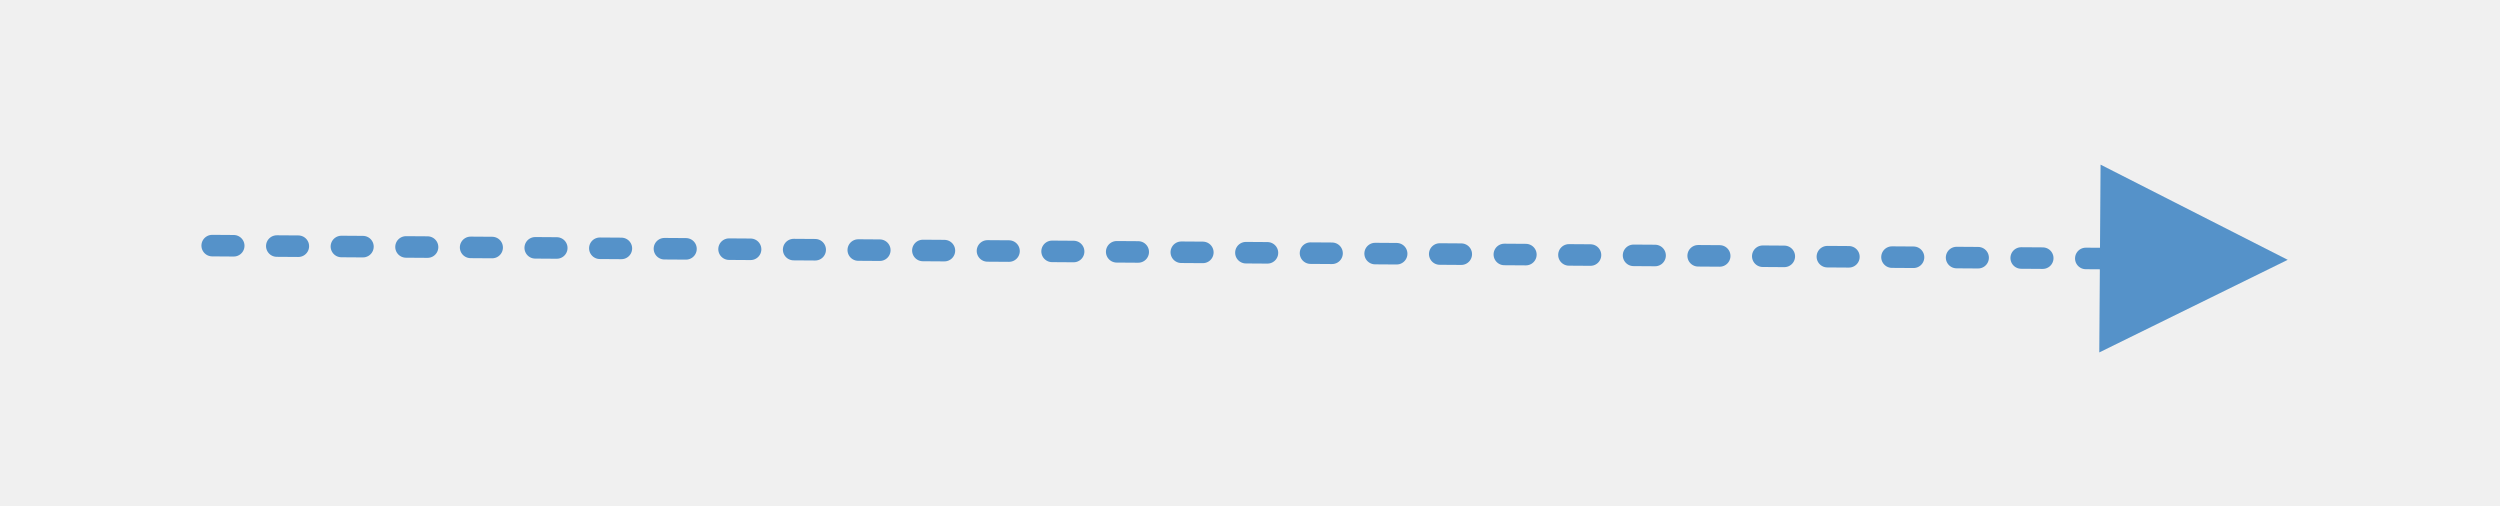
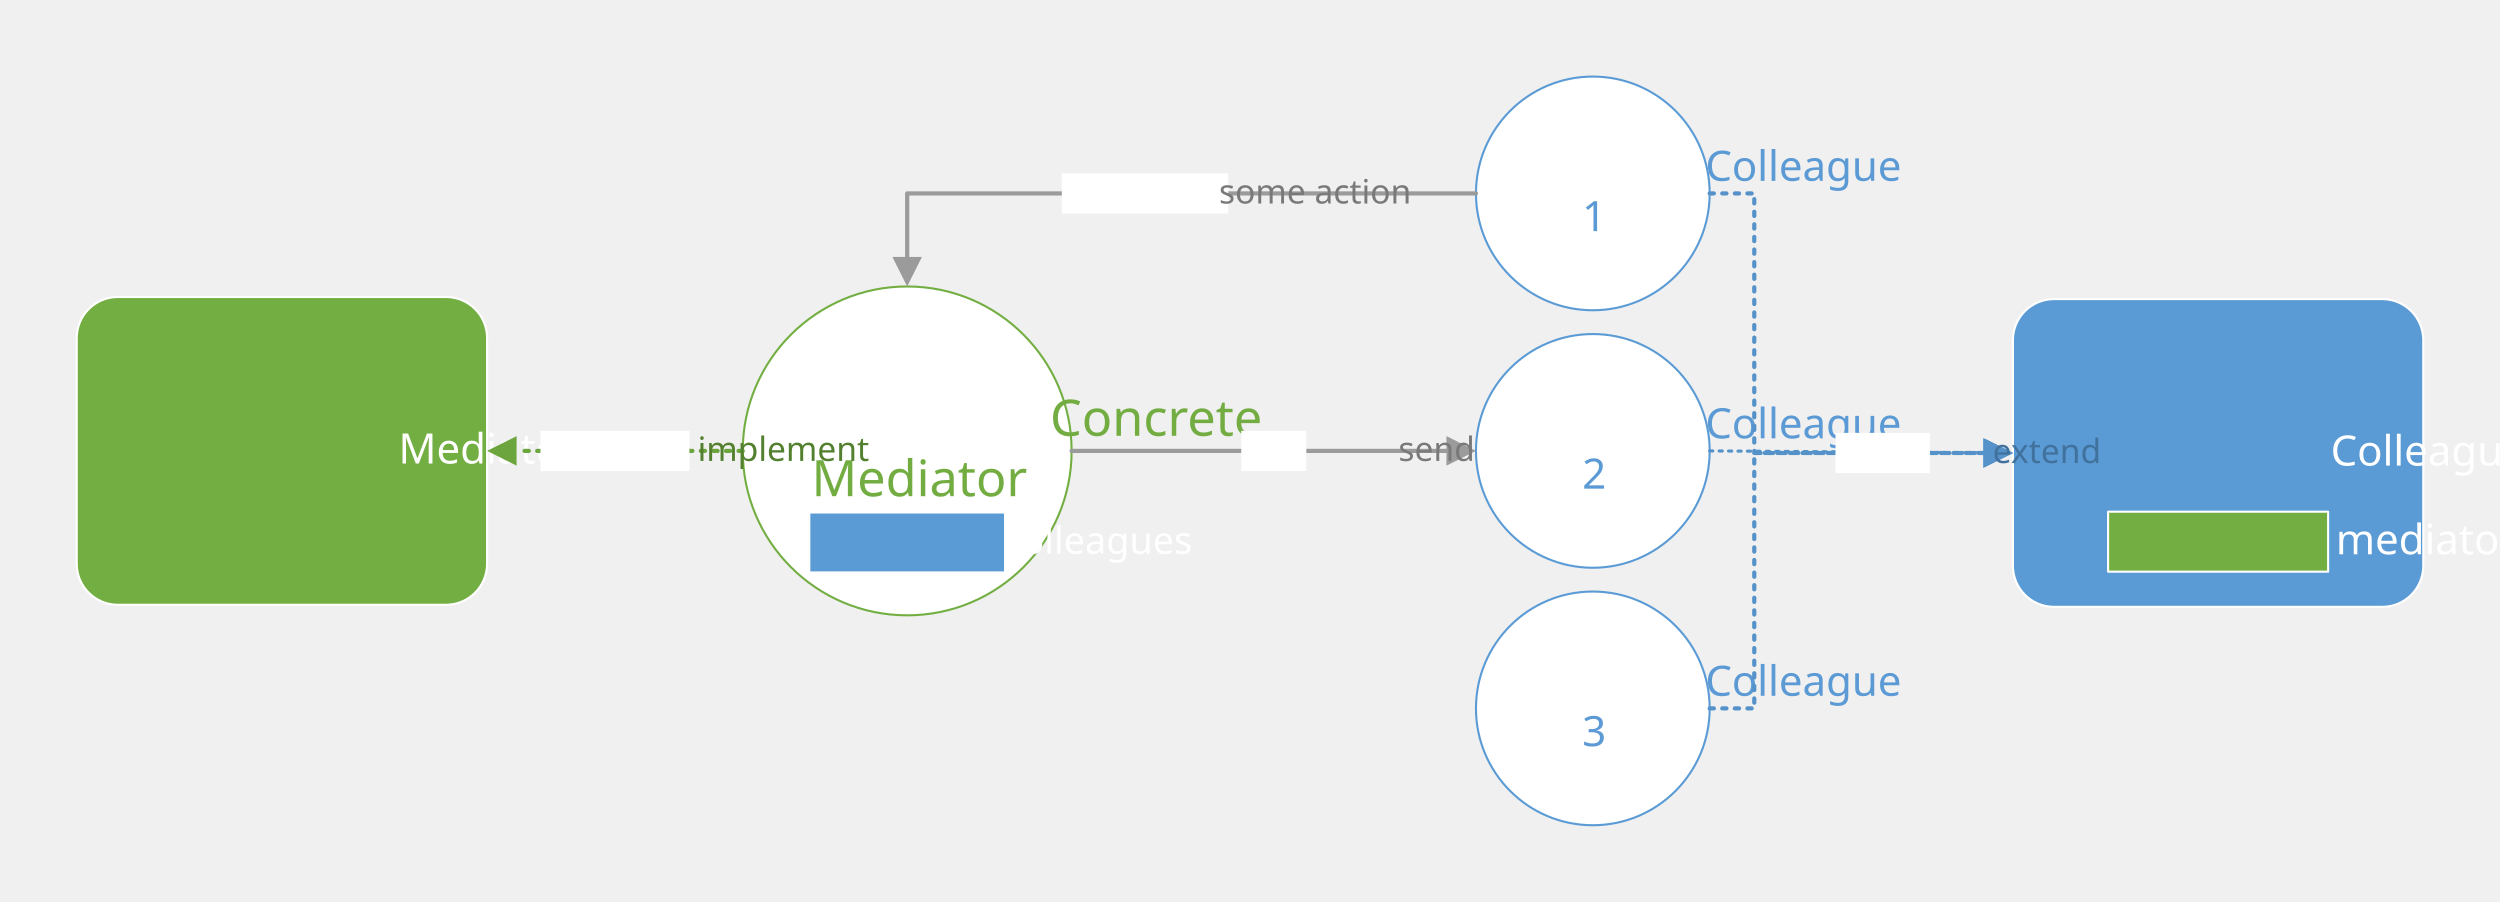
- <svg xmlns="http://www.w3.org/2000/svg" xmlns:ns1="http://schemas.microsoft.com/visio/2003/SVGExtensions/" xmlns:xlink="http://www.w3.org/1999/xlink" width="1.207in" height="0.244in" viewBox="0 0 86.907 17.6" xml:space="preserve" color-interpolation-filters="sRGB" class="st3">
-   <ns1:documentProperties ns1:langID="1033" ns1:metric="true" ns1:viewMarkup="false" />
+ <svg xmlns="http://www.w3.org/2000/svg" xmlns:ns1="http://schemas.microsoft.com/visio/2003/SVGExtensions/" xmlns:xlink="http://www.w3.org/1999/xlink" width="8.275in" height="2.985in" viewBox="0 0 595.775 214.941" xml:space="preserve" color-interpolation-filters="sRGB" class="st22">
+   <ns1:documentProperties ns1:langID="1033" ns1:metric="true" ns1:viewMarkup="false">
+     <ns1:userDefs>
+       <ns1:ud ns1:nameU="msvSubprocessMaster" ns1:prompt="" ns1:val="VT4(Rectangle)" />
+       <ns1:ud ns1:nameU="msvNoAutoConnect" ns1:val="VT0(1):26" />
+     </ns1:userDefs>
+   </ns1:documentProperties>
  <style type="text/css">
	
- 		.st1 {marker-end:url(#mrkr4-6);stroke:#5592c9;stroke-dasharray:0.75,1.5;stroke-linecap:round;stroke-linejoin:round;stroke-width:0.75}
- 		.st2 {fill:#5592c9;fill-opacity:1;stroke:#5592c9;stroke-opacity:1;stroke-width:0.229}
- 		.st3 {fill:none;fill-rule:evenodd;font-size:12px;overflow:visible;stroke-linecap:square;stroke-miterlimit:3}
+ 		.st1 {fill:#ffffff;stroke:#73ae42;stroke-linecap:round;stroke-linejoin:round;stroke-width:0.5}
+ 		.st2 {fill:#73ad42;font-family:Calibri;font-size:1em}
+ 		.st3 {font-size:1em}
+ 		.st4 {fill:#73ae42;stroke:#ffffff;stroke-linecap:round;stroke-linejoin:round;stroke-width:0.5}
+ 		.st5 {fill:#ffffff;font-family:Calibri;font-size:0.833em}
+ 		.st6 {fill:#5b9bd5;stroke:#ffffff;stroke-linecap:round;stroke-linejoin:round;stroke-width:0.5}
+ 		.st7 {fill:#ffffff;font-family:Calibri;font-size:0.75em}
+ 		.st8 {fill:#ffffff;stroke:#5b9bd5;stroke-linecap:round;stroke-linejoin:round;stroke-width:0.5}
+ 		.st9 {fill:#5b9ad4;font-family:Calibri;font-size:0.833em}
+ 		.st10 {marker-end:url(#mrkr4-34);stroke:#5592c9;stroke-dasharray:0.75,1.5;stroke-linecap:round;stroke-linejoin:round;stroke-width:0.75}
+ 		.st11 {fill:#5592c9;fill-opacity:1;stroke:#5592c9;stroke-opacity:1;stroke-width:0.229}
+ 		.st12 {marker-end:url(#mrkr4-40);stroke:#6ca43d;stroke-dasharray:1,2;stroke-linecap:round;stroke-linejoin:round;stroke-width:1}
+ 		.st13 {fill:#6ca43d;fill-opacity:1;stroke:#6ca43d;stroke-opacity:1;stroke-width:0.284}
+ 		.st14 {fill:#ffffff;stroke:none;stroke-linecap:butt;stroke-width:7.2}
+ 		.st15 {fill:#53802e;font-family:Calibri;font-size:0.667em}
+ 		.st16 {marker-end:url(#mrkr4-48);stroke:#5592c9;stroke-dasharray:1,2;stroke-linecap:round;stroke-linejoin:round;stroke-width:1}
+ 		.st17 {fill:#5592c9;fill-opacity:1;stroke:#5592c9;stroke-opacity:1;stroke-width:0.284}
+ 		.st18 {fill:#41719d;font-family:Calibri;font-size:0.667em}
+ 		.st19 {marker-end:url(#mrkr4-61);stroke:#9b9b9b;stroke-linecap:round;stroke-linejoin:round;stroke-width:1}
+ 		.st20 {fill:#9b9b9b;fill-opacity:1;stroke:#9b9b9b;stroke-opacity:1;stroke-width:0.284}
+ 		.st21 {fill:#797979;font-family:Calibri;font-size:0.667em}
+ 		.st22 {fill:none;fill-rule:evenodd;font-size:12px;overflow:visible;stroke-linecap:square;stroke-miterlimit:3}
	
	</style>
  <defs id="Markers">
    <g id="lend4">
      <path d="M 2 1 L 0 0 L 2 -1 L 2 1 " style="stroke:none" />
    </g>
-     <marker id="mrkr4-6" class="st2" ns1:arrowType="4" ns1:arrowSize="2" ns1:setback="8.72" refX="-8.72" orient="auto" markerUnits="strokeWidth" overflow="visible">
+     <marker id="mrkr4-34" class="st11" ns1:arrowType="4" ns1:arrowSize="2" ns1:setback="8.72" refX="-8.72" orient="auto" markerUnits="strokeWidth" overflow="visible">
      <use xlink:href="#lend4" transform="scale(-4.36,-4.36) " />
+     </marker>
+     <marker id="mrkr4-40" class="st13" ns1:arrowType="4" ns1:arrowSize="2" ns1:setback="7.04" refX="-7.04" orient="auto" markerUnits="strokeWidth" overflow="visible">
+       <use xlink:href="#lend4" transform="scale(-3.52,-3.52) " />
+     </marker>
+     <marker id="mrkr4-48" class="st17" ns1:arrowType="4" ns1:arrowSize="2" ns1:setback="7.04" refX="-7.04" orient="auto" markerUnits="strokeWidth" overflow="visible">
+       <use xlink:href="#lend4" transform="scale(-3.52,-3.52) " />
+     </marker>
+     <marker id="mrkr4-61" class="st20" ns1:arrowType="4" ns1:arrowSize="2" ns1:setback="7.04" refX="-7.04" orient="auto" markerUnits="strokeWidth" overflow="visible">
+       <use xlink:href="#lend4" transform="scale(-3.52,-3.52) " />
    </marker>
  </defs>
  <g ns1:mID="0" ns1:index="1" ns1:groupContext="foregroundPage">
+     <ns1:userDefs>
+       <ns1:ud ns1:nameU="msvThemeOrder" ns1:val="VT0(0):26" />
+     </ns1:userDefs>
    <ns1:pageProperties ns1:drawingScale="0.0393701" ns1:pageScale="0.0393701" ns1:drawingUnits="24" ns1:shadowOffsetX="8.50394" ns1:shadowOffsetY="-8.50394" />
    <ns1:layer ns1:name="Connector" ns1:index="0" />
-     <g id="shape15-1" ns1:mID="15" ns1:groupContext="shape" ns1:layerMember="0" transform="translate(7.31194,-15.8866)">
-       <path d="M0 24.44 L65.74 24.89" class="st1" />
+     <g id="shape1-1" ns1:mID="1" ns1:groupContext="shape" transform="translate(176.99,-68.2815)">
+       <ns1:userDefs>
+         <ns1:ud ns1:nameU="visVersion" ns1:val="VT0(15):26" />
+       </ns1:userDefs>
+       <ns1:textBlock ns1:margins="rect(4,4,4,4)" ns1:tabSpace="42.5197" />
+       <ns1:textRect cx="39.189" cy="175.752" width="68.59" height="58.783" />
+       <path d="M0 175.75 A39.189 39.189 0 0 1 78.38 175.75 A39.189 39.189 0 1 1 0 175.75 Z" class="st1" />
+       <text x="17.06" y="172.15" class="st2" ns1:langID="1045">
+         <ns1:paragraph ns1:horizAlign="1" />
+         <ns1:tabList />Concrete<ns1:lf />
+         <tspan x="16.4" dy="1.2em" class="st3">Mediator</tspan>
+       </text>
+     </g>
+     <g id="shape2-5" ns1:mID="2" ns1:groupContext="shape" transform="translate(18.2498,-70.7972)">
+       <ns1:userDefs>
+         <ns1:ud ns1:nameU="CTypeTopLeftSnip" ns1:prompt="" ns1:val="VT0(0):5" />
+         <ns1:ud ns1:nameU="CTypeTopRightSnip" ns1:prompt="" ns1:val="VT0(0):5" />
+         <ns1:ud ns1:nameU="CTypeBotLeftSnip" ns1:prompt="" ns1:val="VT0(0):5" />
+         <ns1:ud ns1:nameU="CTypeBotRightSnip" ns1:prompt="" ns1:val="VT0(0):5" />
+         <ns1:ud ns1:nameU="CornerLockHoriz" ns1:prompt="" ns1:val="VT0(1):5" />
+         <ns1:ud ns1:nameU="CornerLockVert" ns1:prompt="" ns1:val="VT0(1):5" />
+         <ns1:ud ns1:nameU="CornerLockDiag" ns1:prompt="" ns1:val="VT0(0):5" />
+         <ns1:ud ns1:nameU="TopLeftOffset" ns1:prompt="" ns1:val="VT0(0.15748031496063):24" />
+         <ns1:ud ns1:nameU="TopRightOffset" ns1:prompt="" ns1:val="VT0(0.15748031496063):24" />
+         <ns1:ud ns1:nameU="BotLeftOffset" ns1:prompt="" ns1:val="VT0(0.15748031496063):24" />
+         <ns1:ud ns1:nameU="BotRightOffset" ns1:prompt="" ns1:val="VT0(0.15748031496063):24" />
+         <ns1:ud ns1:nameU="visVersion" ns1:prompt="" ns1:val="VT0(15):26" />
+         <ns1:ud ns1:nameU="TopLeftOffset" ns1:prompt="" ns1:val="VT0(0.13582677283655):1" />
+         <ns1:ud ns1:nameU="TopRightOffset" ns1:prompt="" ns1:val="VT0(0.13582677283655):1" />
+         <ns1:ud ns1:nameU="BotLeftOffset" ns1:prompt="" ns1:val="VT0(0.13582677283655):1" />
+         <ns1:ud ns1:nameU="BotRightOffset" ns1:prompt="" ns1:val="VT0(0.13582677283655):1" />
+       </ns1:userDefs>
+       <ns1:textBlock ns1:margins="rect(4,4,4,4)" ns1:tabSpace="42.5197" />
+       <ns1:textRect cx="48.898" cy="178.268" width="97.8" height="73.347" />
+       <path d="M9.78 214.94 L88.02 214.94 A9.779 9.779 -180 0 0 97.8 205.16 L97.8 151.37 A9.779 9.779 -180 0 0 88.02        141.59 L9.78 141.59 A9.779 9.779 -180 0 0 -0 151.37 L0 205.16 A9.779 9.779 -180 0 0 9.78 214.94        Z" class="st4" />
+       <text x="29.91" y="181.27" class="st5" ns1:langID="1045">
+         <ns1:paragraph ns1:horizAlign="1" />
+         <ns1:tabList />Mediator</text>
+     </g>
+     <g id="shape3-8" ns1:mID="3" ns1:groupContext="shape" transform="translate(479.73,-70.3012)">
+       <ns1:userDefs>
+         <ns1:ud ns1:nameU="CTypeTopLeftSnip" ns1:prompt="" ns1:val="VT0(0):5" />
+         <ns1:ud ns1:nameU="CTypeTopRightSnip" ns1:prompt="" ns1:val="VT0(0):5" />
+         <ns1:ud ns1:nameU="CTypeBotLeftSnip" ns1:prompt="" ns1:val="VT0(0):5" />
+         <ns1:ud ns1:nameU="CTypeBotRightSnip" ns1:prompt="" ns1:val="VT0(0):5" />
+         <ns1:ud ns1:nameU="CornerLockHoriz" ns1:prompt="" ns1:val="VT0(1):5" />
+         <ns1:ud ns1:nameU="CornerLockVert" ns1:prompt="" ns1:val="VT0(1):5" />
+         <ns1:ud ns1:nameU="CornerLockDiag" ns1:prompt="" ns1:val="VT0(0):5" />
+         <ns1:ud ns1:nameU="TopLeftOffset" ns1:prompt="" ns1:val="VT0(0.15748031496063):24" />
+         <ns1:ud ns1:nameU="TopRightOffset" ns1:prompt="" ns1:val="VT0(0.15748031496063):24" />
+         <ns1:ud ns1:nameU="BotLeftOffset" ns1:prompt="" ns1:val="VT0(0.15748031496063):24" />
+         <ns1:ud ns1:nameU="BotRightOffset" ns1:prompt="" ns1:val="VT0(0.15748031496063):24" />
+         <ns1:ud ns1:nameU="visVersion" ns1:prompt="" ns1:val="VT0(15):26" />
+         <ns1:ud ns1:nameU="TopLeftOffset" ns1:prompt="" ns1:val="VT0(0.13582677283655):1" />
+         <ns1:ud ns1:nameU="TopRightOffset" ns1:prompt="" ns1:val="VT0(0.13582677283655):1" />
+         <ns1:ud ns1:nameU="BotLeftOffset" ns1:prompt="" ns1:val="VT0(0.13582677283655):1" />
+         <ns1:ud ns1:nameU="BotRightOffset" ns1:prompt="" ns1:val="VT0(0.13582677283655):1" />
+       </ns1:userDefs>
+       <ns1:textBlock ns1:margins="rect(4,4,4,4)" ns1:tabSpace="42.5197" />
+       <ns1:textRect cx="48.898" cy="178.268" width="97.8" height="73.347" />
+       <path d="M9.78 214.94 L88.02 214.94 A9.779 9.779 -180 0 0 97.8 205.16 L97.8 151.37 A9.779 9.779 -180 0 0 88.02        141.59 L9.78 141.59 A9.779 9.779 -180 0 0 -0 151.37 L0 205.16 A9.779 9.779 -180 0 0 9.78 214.94        Z" class="st6" />
+       <text x="28.95" y="181.27" class="st5" ns1:langID="1045">
+         <ns1:paragraph ns1:horizAlign="1" />
+         <ns1:tabList />Colleague</text>
+     </g>
+     <g id="shape4-11" ns1:mID="4" ns1:groupContext="shape" transform="translate(502.407,-78.6852)">
+       <ns1:userDefs>
+         <ns1:ud ns1:nameU="visVersion" ns1:val="VT0(15):26" />
+       </ns1:userDefs>
+       <ns1:textBlock ns1:margins="rect(4,4,4,4)" ns1:tabSpace="42.5197" />
+       <ns1:textRect cx="26.221" cy="207.794" width="52.45" height="14.293" />
+       <rect x="0" y="200.648" width="52.441" height="14.293" class="st4" />
+       <text x="7.51" y="210.79" class="st5" ns1:langID="1045">
+         <ns1:paragraph ns1:horizAlign="1" />
+         <ns1:tabList />mediator</text>
+     </g>
+     <g id="shape5-14" ns1:mID="5" ns1:groupContext="shape" transform="translate(192.846,-78.5081)">
+       <ns1:userDefs>
+         <ns1:ud ns1:nameU="visVersion" ns1:val="VT0(15):26" />
+       </ns1:userDefs>
+       <ns1:textBlock ns1:margins="rect(4,4,4,4)" ns1:tabSpace="42.5197" />
+       <ns1:textRect cx="23.333" cy="207.794" width="46.67" height="14.293" />
+       <rect x="0" y="200.648" width="46.665" height="14.293" class="st6" />
+       <text x="4.12" y="210.49" class="st7" ns1:langID="1045">
+         <ns1:paragraph ns1:horizAlign="1" />
+         <ns1:tabList />colleagues</text>
+     </g>
+     <g id="shape6-17" ns1:mID="6" ns1:groupContext="shape" transform="translate(351.746,-140.99)">
+       <ns1:userDefs>
+         <ns1:ud ns1:nameU="visVersion" ns1:val="VT0(15):26" />
+       </ns1:userDefs>
+       <ns1:textBlock ns1:margins="rect(4,4,4,4)" ns1:tabSpace="42.5197" />
+       <ns1:textRect cx="27.85" cy="187.091" width="48.74" height="41.776" />
+       <path d="M0 187.09 A27.85 27.85 0 1 1 55.7 187.09 A27.85 27.85 0 0 1 0 187.09 Z" class="st8" />
+       <text x="7.9" y="184.09" class="st9" ns1:langID="1045">
+         <ns1:paragraph ns1:horizAlign="1" />
+         <ns1:tabList />Colleague<tspan x="25.32" dy="1.2em" class="st3">1</tspan>
+       </text>
+     </g>
+     <g id="shape10-21" ns1:mID="10" ns1:groupContext="shape" transform="translate(351.746,-79.6201)">
+       <ns1:userDefs>
+         <ns1:ud ns1:nameU="visVersion" ns1:val="VT0(15):26" />
+       </ns1:userDefs>
+       <ns1:textBlock ns1:margins="rect(4,4,4,4)" ns1:tabSpace="42.5197" />
+       <ns1:textRect cx="27.85" cy="187.091" width="48.74" height="41.776" />
+       <path d="M0 187.09 A27.85 27.85 0 1 1 55.7 187.09 A27.85 27.85 0 0 1 0 187.09 Z" class="st8" />
+       <text x="7.9" y="184.09" class="st9" ns1:langID="1045">
+         <ns1:paragraph ns1:horizAlign="1" />
+         <ns1:tabList />Colleague<tspan x="25.32" dy="1.2em" class="st3">2</tspan>
+       </text>
+     </g>
+     <g id="shape11-25" ns1:mID="11" ns1:groupContext="shape" transform="translate(351.746,-18.25)">
+       <ns1:userDefs>
+         <ns1:ud ns1:nameU="visVersion" ns1:val="VT0(15):26" />
+       </ns1:userDefs>
+       <ns1:textBlock ns1:margins="rect(4,4,4,4)" ns1:tabSpace="42.5197" />
+       <ns1:textRect cx="27.85" cy="187.091" width="48.74" height="41.776" />
+       <path d="M0 187.09 A27.85 27.85 0 1 1 55.7 187.09 A27.85 27.85 0 0 1 0 187.09 Z" class="st8" />
+       <text x="7.9" y="184.09" class="st9" ns1:langID="1045">
+         <ns1:paragraph ns1:horizAlign="1" />
+         <ns1:tabList />Colleague<tspan x="25.32" dy="1.2em" class="st3">3</tspan>
+       </text>
+     </g>
+     <g id="shape15-29" ns1:mID="15" ns1:groupContext="shape" ns1:layerMember="0" transform="translate(407.447,-114.309)">
+       <path d="M0 221.78 L65.74 222.23" class="st10" />
+     </g>
+     <g id="shape18-35" ns1:mID="18" ns1:groupContext="shape" ns1:layerMember="0" transform="translate(176.99,-100.384)">
+       <ns1:textBlock ns1:margins="rect(4,4,4,4)" ns1:tabSpace="42.5197" />
+       <ns1:textRect cx="-30.472" cy="207.854" width="45.32" height="17.604" />
+       <path d="M0 207.85 L-53.9 207.85" class="st12" />
+       <rect ns1:rectContext="textBkgnd" x="-48.222" y="203.055" width="35.499" height="9.6" class="st14" />
+       <text x="-48.22" y="210.25" class="st15" ns1:langID="1045">
+         <ns1:paragraph ns1:horizAlign="1" />
+         <ns1:tabList />implement</text>
+     </g>
+     <g id="shape21-43" ns1:mID="21" ns1:groupContext="shape" ns1:layerMember="0" transform="translate(407.447,-168.841)">
+       <path d="M0 214.94 L10.63 214.94 L10.63 276.81 L65.24 276.81" class="st16" />
+     </g>
+     <g id="shape22-49" ns1:mID="22" ns1:groupContext="shape" ns1:layerMember="0" transform="translate(407.447,-46.1004)">
+       <ns1:textBlock ns1:margins="rect(4,4,4,4)" ns1:tabSpace="42.5197" />
+       <ns1:textRect cx="41.244" cy="154.067" width="40" height="17.604" />
+       <path d="M0 214.94 L10.63 214.94 L10.63 154.07 L65.24 154.07" class="st16" />
+       <rect ns1:rectContext="textBkgnd" x="29.988" y="149.267" width="22.511" height="9.6" class="st14" />
+       <text x="29.99" y="156.47" class="st18" ns1:langID="1045">
+         <ns1:paragraph ns1:horizAlign="1" />
+         <ns1:tabList />extend</text>
+     </g>
+     <g id="shape23-56" ns1:mID="23" ns1:groupContext="shape" ns1:layerMember="0" transform="translate(351.746,-168.841)">
+       <ns1:textBlock ns1:margins="rect(4,4,4,4)" ns1:tabSpace="42.5197" />
+       <ns1:textRect cx="-78.874" cy="214.941" width="49.5" height="17.604" />
+       <path d="M0 214.94 L-135.57 214.94 L-135.57 230.08" class="st19" />
+       <rect ns1:rectContext="textBkgnd" x="-98.713" y="210.141" width="39.679" height="9.6" class="st14" />
+       <text x="-98.71" y="217.34" class="st21" ns1:langID="1045">
+         <ns1:paragraph ns1:horizAlign="1" />
+         <ns1:tabList />some action</text>
+     </g>
+     <g id="shape24-64" ns1:mID="24" ns1:groupContext="shape" ns1:layerMember="0" transform="translate(255.368,-100.384)">
+       <ns1:textBlock ns1:margins="rect(4,4,4,4)" ns1:tabSpace="42.5197" />
+       <ns1:textRect cx="48.189" cy="207.854" width="40" height="17.604" />
+       <path d="M0 207.85 L89.34 207.85" class="st19" />
+       <rect ns1:rectContext="textBkgnd" x="40.431" y="203.055" width="15.515" height="9.6" class="st14" />
+       <text x="40.43" y="210.25" class="st21" ns1:langID="1045">
+         <ns1:paragraph ns1:horizAlign="1" />
+         <ns1:tabList />send</text>
    </g>
  </g>
</svg>
